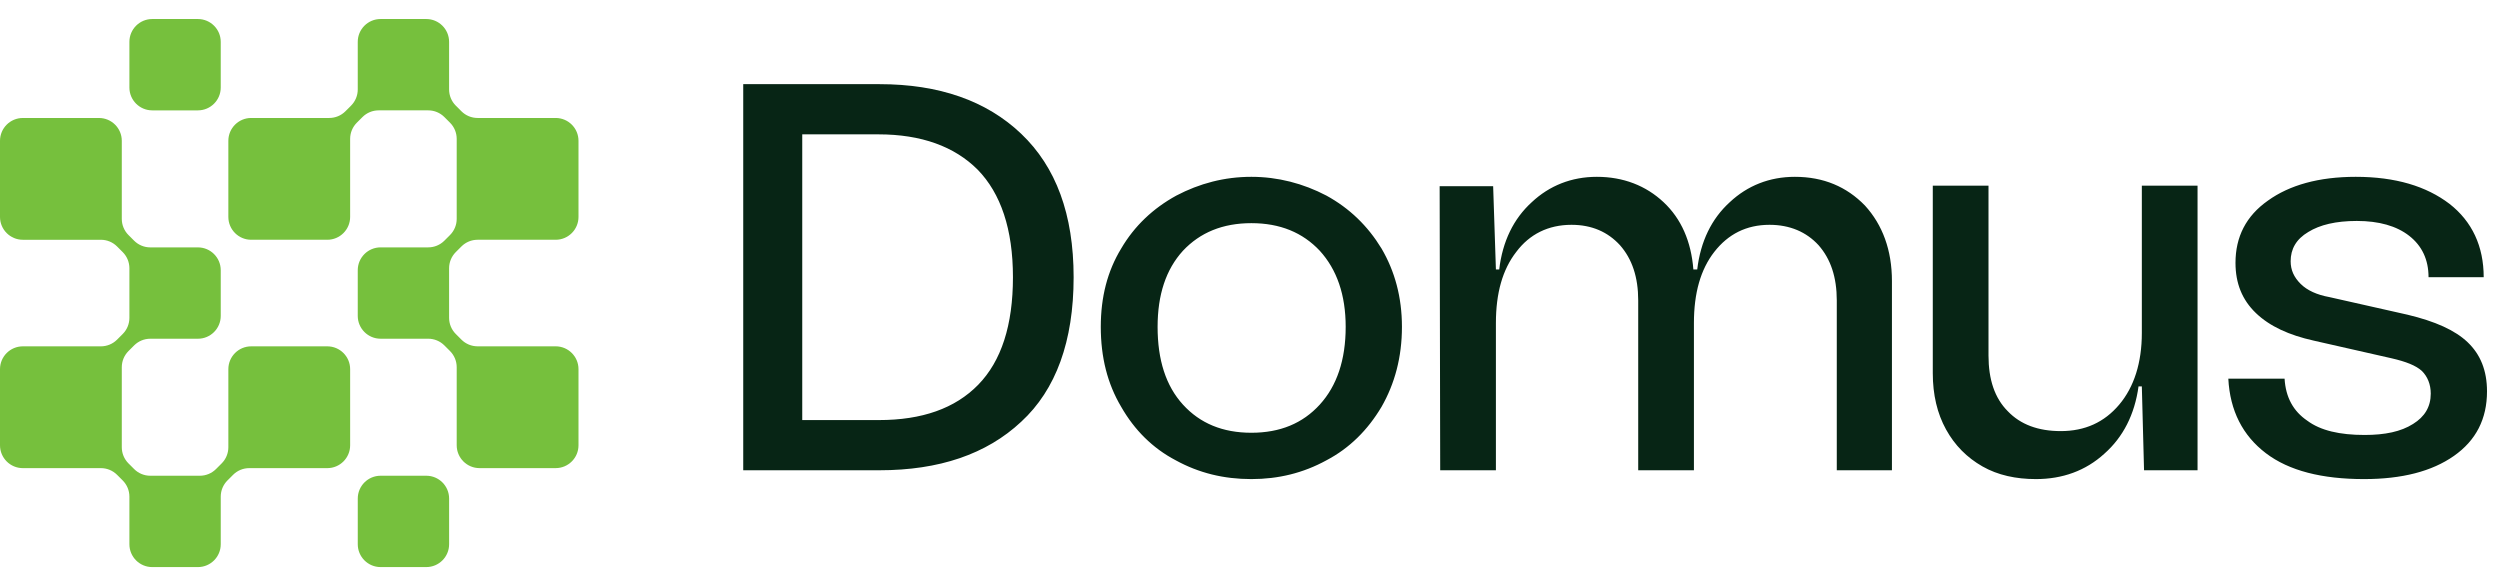
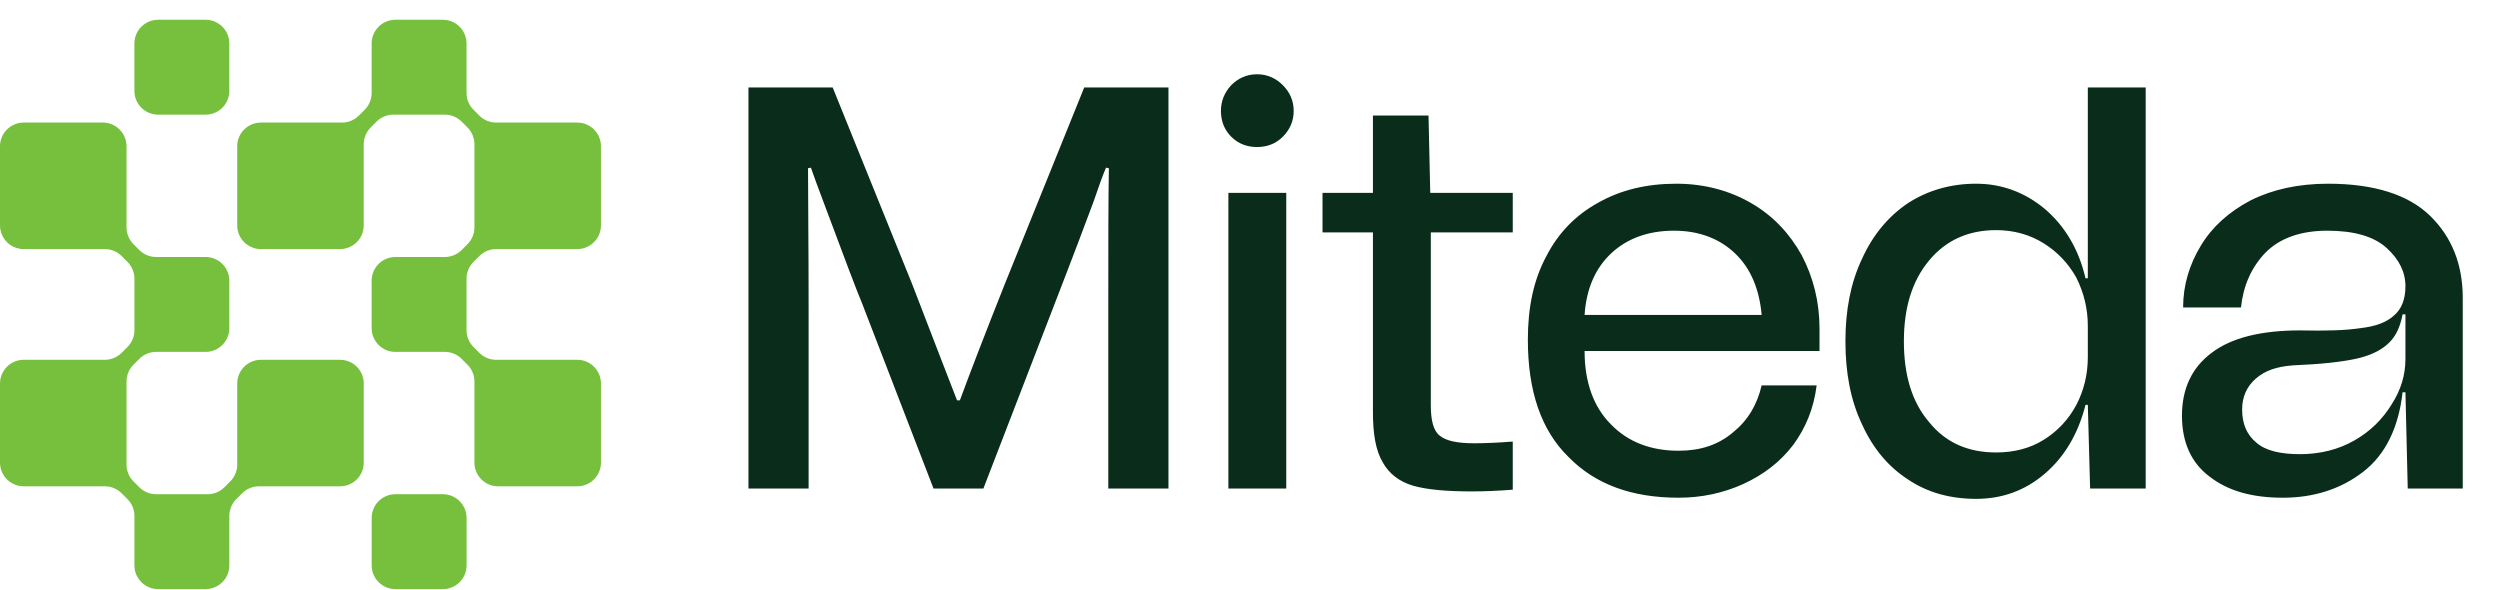
- <svg xmlns="http://www.w3.org/2000/svg" width="723" height="164" viewBox="0 0 723 164" fill="none">
-   <path d="M295.338 38.696C305.388 48.267 310.492 61.985 310.492 80.17C310.492 98.673 305.388 112.711 295.338 121.963C285.289 131.374 271.57 136 254.343 136H214.942V24.339H254.343C271.57 24.339 285.289 29.125 295.338 38.696ZM254.183 121.484C266.625 121.484 276.196 118.134 282.896 111.275C289.596 104.416 292.945 94.047 292.945 80.17C292.945 66.292 289.436 55.923 282.736 49.064C276.037 42.364 266.466 38.855 254.024 38.855H232.01V121.484H254.183ZM340.041 133.129C333.341 129.619 328.077 124.355 324.249 117.656C320.261 110.956 318.347 103.299 318.347 94.526C318.347 85.912 320.261 78.415 324.249 71.875C328.077 65.335 333.501 60.23 340.201 56.561C346.9 53.052 354.078 51.138 361.895 51.138C369.552 51.138 376.889 53.052 383.589 56.561C390.289 60.23 395.553 65.335 399.54 71.875C403.369 78.415 405.442 85.912 405.442 94.526C405.442 103.299 403.369 110.956 399.54 117.656C395.553 124.355 390.289 129.619 383.589 133.129C376.889 136.798 369.711 138.552 361.895 138.552C353.919 138.552 346.741 136.798 340.041 133.129ZM381.675 117.018C386.62 111.594 389.172 104.097 389.172 94.526C389.172 85.274 386.62 77.936 381.675 72.513C376.73 67.249 370.19 64.537 361.895 64.537C353.6 64.537 347.06 67.249 342.115 72.513C337.17 77.936 334.777 85.274 334.777 94.526C334.777 104.097 337.17 111.594 342.115 117.018C347.06 122.441 353.6 125.153 361.895 125.153C370.19 125.153 376.73 122.441 381.675 117.018ZM539.332 59.432C544.437 65.016 547.148 72.353 547.148 81.286V136H531.197V86.869C531.197 80.17 529.442 74.906 525.933 70.918C522.423 67.089 517.638 65.016 511.736 65.016C505.036 65.016 499.772 67.727 495.784 72.832C491.796 77.936 489.882 84.796 489.882 93.409V136H473.771V86.869C473.771 80.17 472.017 74.906 468.507 70.918C464.998 67.089 460.372 65.016 454.47 65.016C447.77 65.016 442.347 67.727 438.518 72.832C434.53 77.936 432.616 84.796 432.616 93.409V136H416.505L416.346 53.849H431.819L432.616 77.936H433.573C434.53 69.801 437.721 63.261 442.985 58.475C448.089 53.69 454.47 51.138 461.808 51.138C469.464 51.138 476.004 53.69 481.109 58.475C486.213 63.261 489.085 69.801 489.723 77.936H490.839C491.796 69.801 494.987 63.261 500.251 58.475C505.355 53.69 511.736 51.138 519.074 51.138C527.368 51.138 534.068 54.009 539.332 59.432ZM619.419 53.69H635.53V136H620.057L619.419 111.754H618.462C617.345 119.889 613.995 126.429 608.572 131.215C603.148 136.16 596.449 138.552 588.792 138.552C583.049 138.552 577.785 137.436 573.319 134.883C568.852 132.331 565.343 128.822 562.791 124.196C560.239 119.57 558.962 114.146 558.962 107.925V53.69H575.074V102.821C575.074 109.68 576.828 115.103 580.657 118.932C584.325 122.76 589.43 124.674 595.97 124.674C602.989 124.674 608.572 122.122 612.879 117.018C617.186 111.913 619.419 104.894 619.419 96.281V53.69ZM655.277 131.055C648.578 125.951 644.909 118.772 644.43 109.52H660.701C661.02 114.944 663.253 118.932 667.241 121.644C671.069 124.515 676.653 125.791 683.831 125.791C689.733 125.791 694.359 124.834 697.868 122.601C701.218 120.527 702.973 117.656 702.973 113.827C702.973 111.116 702.015 108.882 700.42 107.287C698.666 105.692 695.794 104.575 691.647 103.618L669.155 98.514C661.977 96.919 656.394 94.366 652.406 90.538C648.418 86.71 646.504 81.924 646.504 76.022C646.504 68.525 649.535 62.463 655.916 57.997C662.137 53.531 670.591 51.138 681.278 51.138C692.764 51.138 701.696 53.849 708.396 58.954C714.936 64.058 718.286 71.237 718.286 80.17H702.335C702.335 75.065 700.42 71.077 696.751 68.206C693.083 65.335 687.978 63.899 681.598 63.899C675.536 63.899 670.91 65.016 667.56 67.089C664.051 69.163 662.456 72.034 662.456 75.544C662.456 78.096 663.413 80.17 665.327 82.084C667.241 83.998 670.112 85.274 673.622 85.912L696.273 91.017C704.249 92.931 709.991 95.483 713.66 98.992C717.329 102.502 719.243 107.128 719.243 113.189C719.243 121.165 716.053 127.386 709.672 131.853C703.292 136.319 694.678 138.552 683.671 138.552C671.548 138.552 661.977 136.16 655.277 131.055Z" fill="#072515" />
-   <path d="M123.279 137.582C126.926 137.582 129.883 140.539 129.883 144.186L129.883 157.394C129.883 161.041 126.926 163.998 123.279 163.998L110.071 163.998C106.423 163.998 103.467 161.041 103.467 157.394L103.467 144.186C103.467 140.539 106.423 137.582 110.071 137.582L123.279 137.582Z" fill="#76C03D" />
-   <path d="M44.026 31.918C40.379 31.918 37.422 28.961 37.422 25.314L37.422 12.106C37.422 8.459 40.379 5.502 44.026 5.502L57.234 5.502C60.881 5.502 63.838 8.459 63.838 12.106L63.838 25.314C63.838 28.961 60.881 31.918 57.234 31.918L44.026 31.918Z" fill="#76C03D" />
-   <path d="M131.812 96.588C130.574 95.35 129.878 93.67 129.878 91.919L129.878 77.578C129.878 75.826 130.574 74.146 131.812 72.908L133.447 71.273C134.686 70.034 136.365 69.339 138.117 69.339L160.697 69.339C164.344 69.339 167.301 66.382 167.301 62.735L167.301 40.721C167.301 37.074 164.344 34.117 160.697 34.117L138.117 34.117C136.365 34.117 134.686 33.421 133.447 32.183L131.812 30.548C130.574 29.309 129.878 27.63 129.878 25.878L129.878 12.104C129.878 8.456 126.921 5.5 123.274 5.5L110.066 5.5C106.419 5.5 103.462 8.456 103.462 12.104L103.462 25.878C103.462 27.63 102.766 29.309 101.528 30.548L99.893 32.183C98.654 33.421 96.975 34.117 95.223 34.117L72.643 34.117C68.996 34.117 66.039 37.074 66.039 40.721L66.039 62.735C66.039 66.382 68.996 69.339 72.643 69.339L94.656 69.339C98.304 69.339 101.261 66.382 101.261 62.735L101.261 40.155C101.261 38.403 101.956 36.723 103.195 35.485L104.83 33.85C106.068 32.612 107.748 31.916 109.499 31.916L123.841 31.916C125.592 31.916 127.272 32.612 128.51 33.85L130.145 35.485C131.384 36.723 132.079 38.403 132.079 40.155L132.079 63.301C132.079 65.053 131.384 66.732 130.145 67.971L128.51 69.606C127.272 70.844 125.592 71.54 123.841 71.54L110.066 71.54C106.419 71.54 103.462 74.497 103.462 78.144L103.462 91.352C103.462 94.999 106.419 97.956 110.066 97.956L123.841 97.956C125.592 97.956 127.272 98.652 128.51 99.89L130.145 101.525C131.384 102.764 132.079 104.443 132.079 106.195L132.079 128.775C132.079 132.422 135.036 135.379 138.683 135.379L160.697 135.379C164.344 135.379 167.301 132.422 167.301 128.775L167.301 106.761C167.301 103.114 164.344 100.157 160.697 100.157L138.117 100.157C136.365 100.157 134.686 99.462 133.447 98.223L131.812 96.588Z" fill="#76C03D" />
-   <path d="M62.471 135.65C61.233 136.888 59.553 137.584 57.801 137.584L43.46 137.584C41.709 137.584 40.029 136.888 38.791 135.65L37.156 134.015C35.917 132.776 35.221 131.097 35.221 129.345L35.221 106.198C35.221 104.446 35.918 102.766 37.157 101.528L38.791 99.894C40.029 98.656 41.709 97.961 43.46 97.961L57.235 97.961C60.882 97.961 63.839 95.004 63.839 91.357L63.839 78.149C63.839 74.501 60.882 71.545 57.235 71.545L43.461 71.545C41.709 71.545 40.029 70.849 38.791 69.61L37.155 67.974C35.917 66.736 35.221 65.056 35.221 63.305L35.221 40.725C35.221 37.078 32.265 34.121 28.617 34.121L6.604 34.121C2.957 34.121 -1.84504e-06 37.078 -1.84503e-06 40.725L-1.84504e-06 62.738C-1.84504e-06 66.385 2.957 69.342 6.604 69.342L29.184 69.342C30.936 69.342 32.615 70.038 33.854 71.276L35.489 72.911C36.727 74.15 37.423 75.83 37.423 77.581L37.423 91.921C37.423 93.673 36.727 95.352 35.489 96.591L33.854 98.226C32.615 99.465 30.935 100.161 29.184 100.161L6.604 100.161C2.957 100.161 -1.84504e-06 103.118 -1.84504e-06 106.765L-1.84504e-06 128.779C-1.84504e-06 132.426 2.957 135.383 6.604 135.383L29.184 135.383C30.936 135.383 32.615 136.078 33.854 137.317L35.489 138.952C36.727 140.19 37.423 141.87 37.423 143.621L37.423 157.396C37.423 161.043 40.38 164 44.027 164L57.235 164C60.882 164 63.839 161.043 63.839 157.396L63.839 143.621C63.839 141.87 64.535 140.19 65.773 138.952L67.408 137.317C68.647 136.078 70.326 135.383 72.078 135.383L94.658 135.383C98.305 135.383 101.262 132.426 101.262 128.779L101.262 106.765C101.262 103.118 98.305 100.161 94.658 100.161L72.644 100.161C68.997 100.161 66.04 103.118 66.04 106.765L66.04 129.345C66.04 131.097 65.344 132.776 64.106 134.015L62.471 135.65Z" fill="#76C03D" />
+ <svg xmlns="http://www.w3.org/2000/svg" width="331" height="78" viewBox="0 0 331 78" fill="none">
+   <path d="M99.094 64.684V11.577H110.246L120.792 37.675C123.371 44.352 125.344 49.511 126.71 53.001H127.089C128.378 49.511 130.351 44.352 133.007 37.675L143.552 11.577H154.704V64.684H146.738V40.482C146.738 32.592 146.738 26.523 146.815 22.274L146.435 22.198C145.98 23.261 145.449 24.778 144.766 26.75C141.883 34.489 140.138 38.889 139.683 40.103L130.2 64.684H123.599L114.116 40.103C113.585 38.889 111.916 34.489 109.033 26.75C108.274 24.778 107.743 23.261 107.364 22.198L106.984 22.274C106.984 26.523 107.06 32.592 107.06 40.482V64.684H99.094ZM163.017 18.102C162.106 17.191 161.651 16.053 161.651 14.688C161.651 13.398 162.106 12.26 163.017 11.274C163.927 10.363 165.065 9.832 166.431 9.832C167.797 9.832 168.934 10.363 169.845 11.274C170.755 12.184 171.286 13.322 171.286 14.688C171.286 16.053 170.755 17.191 169.845 18.102C168.934 19.012 167.797 19.467 166.431 19.467C165.065 19.467 163.927 19.012 163.017 18.102ZM162.638 64.684V25.537H170.3V64.684H162.638ZM200.289 30.771H189.44V53.683C189.44 55.732 189.819 57.097 190.654 57.704C191.488 58.387 193.006 58.69 195.206 58.69C196.571 58.69 198.316 58.615 200.289 58.463V64.836C198.316 64.987 196.495 65.064 194.902 65.064C191.564 65.064 188.909 64.836 187.088 64.304C185.267 63.774 183.902 62.712 183.067 61.194C182.157 59.677 181.777 57.477 181.777 54.593V30.771H175.101V25.537H181.777V15.294H189.136L189.364 25.537H200.289V30.771ZM240.904 46.476H209.799C209.799 50.649 211.013 53.911 213.289 56.187C215.565 58.539 218.6 59.677 222.241 59.677C225.124 59.677 227.476 58.918 229.448 57.249C231.421 55.656 232.635 53.608 233.242 51.028H240.525C240.146 54.063 239.084 56.642 237.414 58.918C235.67 61.194 233.47 62.863 230.814 64.077C228.159 65.291 225.276 65.898 222.241 65.898C216.096 65.898 211.241 64.153 207.675 60.511C204.033 56.945 202.288 51.786 202.288 44.959C202.288 40.71 203.047 37.068 204.716 33.958C206.309 30.847 208.585 28.495 211.62 26.826C214.578 25.157 217.992 24.323 221.938 24.323C225.655 24.323 228.993 25.233 231.876 26.902C234.759 28.571 236.959 30.923 238.553 33.806C240.07 36.689 240.904 39.951 240.904 43.517V46.476ZM213.365 33.503C211.241 35.475 210.026 38.206 209.799 41.696H233.242C232.938 38.282 231.8 35.551 229.752 33.578C227.703 31.606 224.972 30.544 221.634 30.544C218.296 30.544 215.489 31.53 213.365 33.503ZM276.427 11.577H284.089V64.684H276.73L276.427 53.608H276.123C275.137 57.477 273.316 60.511 270.737 62.712C268.082 64.987 265.047 66.049 261.633 66.049C258.219 66.049 255.184 65.215 252.604 63.47C250.025 61.801 247.977 59.373 246.535 56.187C245.018 53.001 244.335 49.359 244.335 45.186C244.335 41.089 245.018 37.448 246.535 34.261C247.977 31.075 250.025 28.647 252.604 26.902C255.184 25.233 258.219 24.323 261.633 24.323C265.047 24.323 268.082 25.461 270.737 27.661C273.392 29.937 275.213 32.971 276.123 36.841H276.427V11.577ZM270.585 58.235C272.406 57.097 273.848 55.58 274.91 53.608C275.896 51.711 276.427 49.586 276.427 47.31V43.138C276.427 40.862 275.896 38.737 274.91 36.765C273.848 34.868 272.406 33.351 270.585 32.213C268.764 31.075 266.64 30.468 264.288 30.468C260.571 30.468 257.612 31.834 255.411 34.489C253.136 37.22 252.074 40.786 252.074 45.186C252.074 49.662 253.136 53.228 255.411 55.883C257.612 58.615 260.571 59.905 264.288 59.905C266.64 59.905 268.764 59.373 270.585 58.235ZM292.837 46.703C295.417 44.731 299.362 43.745 304.521 43.745C307.935 43.821 310.59 43.745 312.563 43.441C314.535 43.214 315.977 42.682 316.963 41.772C317.949 40.938 318.48 39.648 318.48 37.903C318.48 36.006 317.646 34.337 315.977 32.82C314.308 31.302 311.652 30.544 308.162 30.544C304.597 30.544 301.866 31.53 299.969 33.427C298.072 35.399 297.01 37.827 296.706 40.71H289.044C289.044 37.751 289.878 35.02 291.396 32.516C292.913 30.013 295.113 28.04 297.996 26.523C300.879 25.081 304.293 24.323 308.238 24.323C314.308 24.323 318.86 25.764 321.743 28.571C324.626 31.378 326.067 35.02 326.067 39.42V64.684H318.784L318.48 51.938H318.101C317.57 56.642 315.825 60.208 312.866 62.484C309.907 64.76 306.342 65.898 302.245 65.898C298.148 65.898 294.962 64.987 292.534 63.091C290.106 61.27 288.892 58.539 288.892 55.049C288.892 51.483 290.182 48.676 292.837 46.703ZM298.755 58.615C299.969 59.677 301.941 60.132 304.521 60.132C307.176 60.132 309.604 59.525 311.728 58.311C313.852 57.097 315.446 55.504 316.66 53.531C317.873 51.635 318.48 49.662 318.48 47.538V41.62H318.101C317.798 43.214 317.266 44.428 316.356 45.338C315.446 46.248 314.08 47.007 312.107 47.462C310.135 47.917 307.252 48.221 303.61 48.373C301.486 48.524 299.893 49.055 298.679 50.117C297.465 51.179 296.858 52.545 296.858 54.214C296.858 56.111 297.465 57.553 298.755 58.615Z" fill="#092D1A" />
+   <path d="M58.634 65.434C60.368 65.434 61.775 66.84 61.775 68.575V74.856C61.775 76.591 60.368 77.997 58.634 77.997H52.352C50.617 77.997 49.211 76.591 49.211 74.856V68.575C49.211 66.84 50.617 65.434 52.352 65.434H58.634Z" fill="#76C03D" />
+   <path d="M20.938 15.181C19.203 15.181 17.797 13.775 17.797 12.04V5.758C17.797 4.023 19.203 2.617 20.938 2.617H27.22C28.954 2.617 30.361 4.023 30.361 5.758V12.04C30.361 13.775 28.954 15.181 27.22 15.181H20.938Z" fill="#76C03D" />
+   <path d="M62.688 45.94C62.1 45.351 61.769 44.552 61.769 43.719V36.898C61.769 36.065 62.1 35.266 62.688 34.677L63.466 33.9C64.055 33.31 64.854 32.98 65.687 32.98H76.427C78.161 32.98 79.567 31.573 79.567 29.839V19.369C79.567 17.634 78.161 16.228 76.427 16.228H65.687C64.854 16.228 64.055 15.897 63.466 15.308L62.688 14.53C62.1 13.941 61.769 13.143 61.769 12.309V5.758C61.769 4.023 60.362 2.617 58.628 2.617H52.346C50.611 2.617 49.205 4.023 49.205 5.758V12.309C49.205 13.143 48.874 13.941 48.285 14.53L47.507 15.308C46.918 15.897 46.12 16.228 45.286 16.228H34.547C32.812 16.228 31.406 17.634 31.406 19.369V29.839C31.406 31.573 32.812 32.98 34.547 32.98H45.017C46.752 32.98 48.158 31.573 48.158 29.839V19.099C48.158 18.266 48.489 17.468 49.078 16.878L49.856 16.101C50.444 15.512 51.243 15.181 52.076 15.181H58.897C59.73 15.181 60.529 15.512 61.118 16.101L61.896 16.878C62.485 17.468 62.816 18.266 62.816 19.099V30.108C62.816 30.941 62.485 31.74 61.896 32.329L61.118 33.107C60.529 33.696 59.73 34.027 58.897 34.027H52.346C50.611 34.027 49.205 35.433 49.205 37.167V43.449C49.205 45.184 50.611 46.59 52.346 46.59H58.897C59.73 46.59 60.529 46.921 61.118 47.51L61.896 48.288C62.485 48.877 62.816 49.676 62.816 50.509V61.248C62.816 62.983 64.222 64.389 65.956 64.389H76.427C78.161 64.389 79.567 62.983 79.567 61.248V50.778C79.567 49.044 78.161 47.637 76.427 47.637H65.687C64.854 47.637 64.055 47.306 63.466 46.717L62.688 45.94Z" fill="#76C03D" />
+   <path d="M29.712 64.515C29.123 65.104 28.324 65.435 27.491 65.435H20.67C19.837 65.435 19.038 65.104 18.449 64.515L17.672 63.737C17.083 63.148 16.752 62.349 16.752 61.516V50.507C16.752 49.674 17.083 48.875 17.672 48.286L18.449 47.509C19.038 46.92 19.837 46.59 20.67 46.59H27.221C28.956 46.59 30.363 45.183 30.363 43.449V37.167C30.363 35.432 28.956 34.026 27.221 34.026H20.67C19.837 34.026 19.038 33.695 18.449 33.106L17.671 32.328C17.082 31.739 16.752 30.94 16.752 30.107V19.367C16.752 17.633 15.345 16.227 13.611 16.227H3.141C1.406 16.227 0 17.633 0 19.367L0 29.837C0 31.572 1.406 32.978 3.141 32.978H13.88C14.713 32.978 15.512 33.309 16.101 33.898L16.879 34.676C17.468 35.265 17.799 36.064 17.799 36.897V43.717C17.799 44.55 17.468 45.349 16.879 45.938L16.101 46.716C15.512 47.305 14.713 47.636 13.88 47.636H3.141C1.406 47.636 0 49.042 0 50.777V61.247C0 62.981 1.406 64.388 3.141 64.388H13.88C14.713 64.388 15.512 64.719 16.101 65.308L16.879 66.085C17.468 66.674 17.799 67.473 17.799 68.306V74.858C17.799 76.592 19.205 77.998 20.94 77.998H27.221C28.956 77.998 30.363 76.592 30.363 74.858V68.306C30.363 67.473 30.693 66.674 31.282 66.085L32.06 65.308C32.649 64.719 33.448 64.388 34.281 64.388H45.02C46.755 64.388 48.161 62.981 48.161 61.247V50.777C48.161 49.042 46.755 47.636 45.02 47.636H34.55C32.816 47.636 31.409 49.042 31.409 50.777V61.516C31.409 62.349 31.078 63.148 30.489 63.737L29.712 64.515Z" fill="#76C03D" />
</svg>
